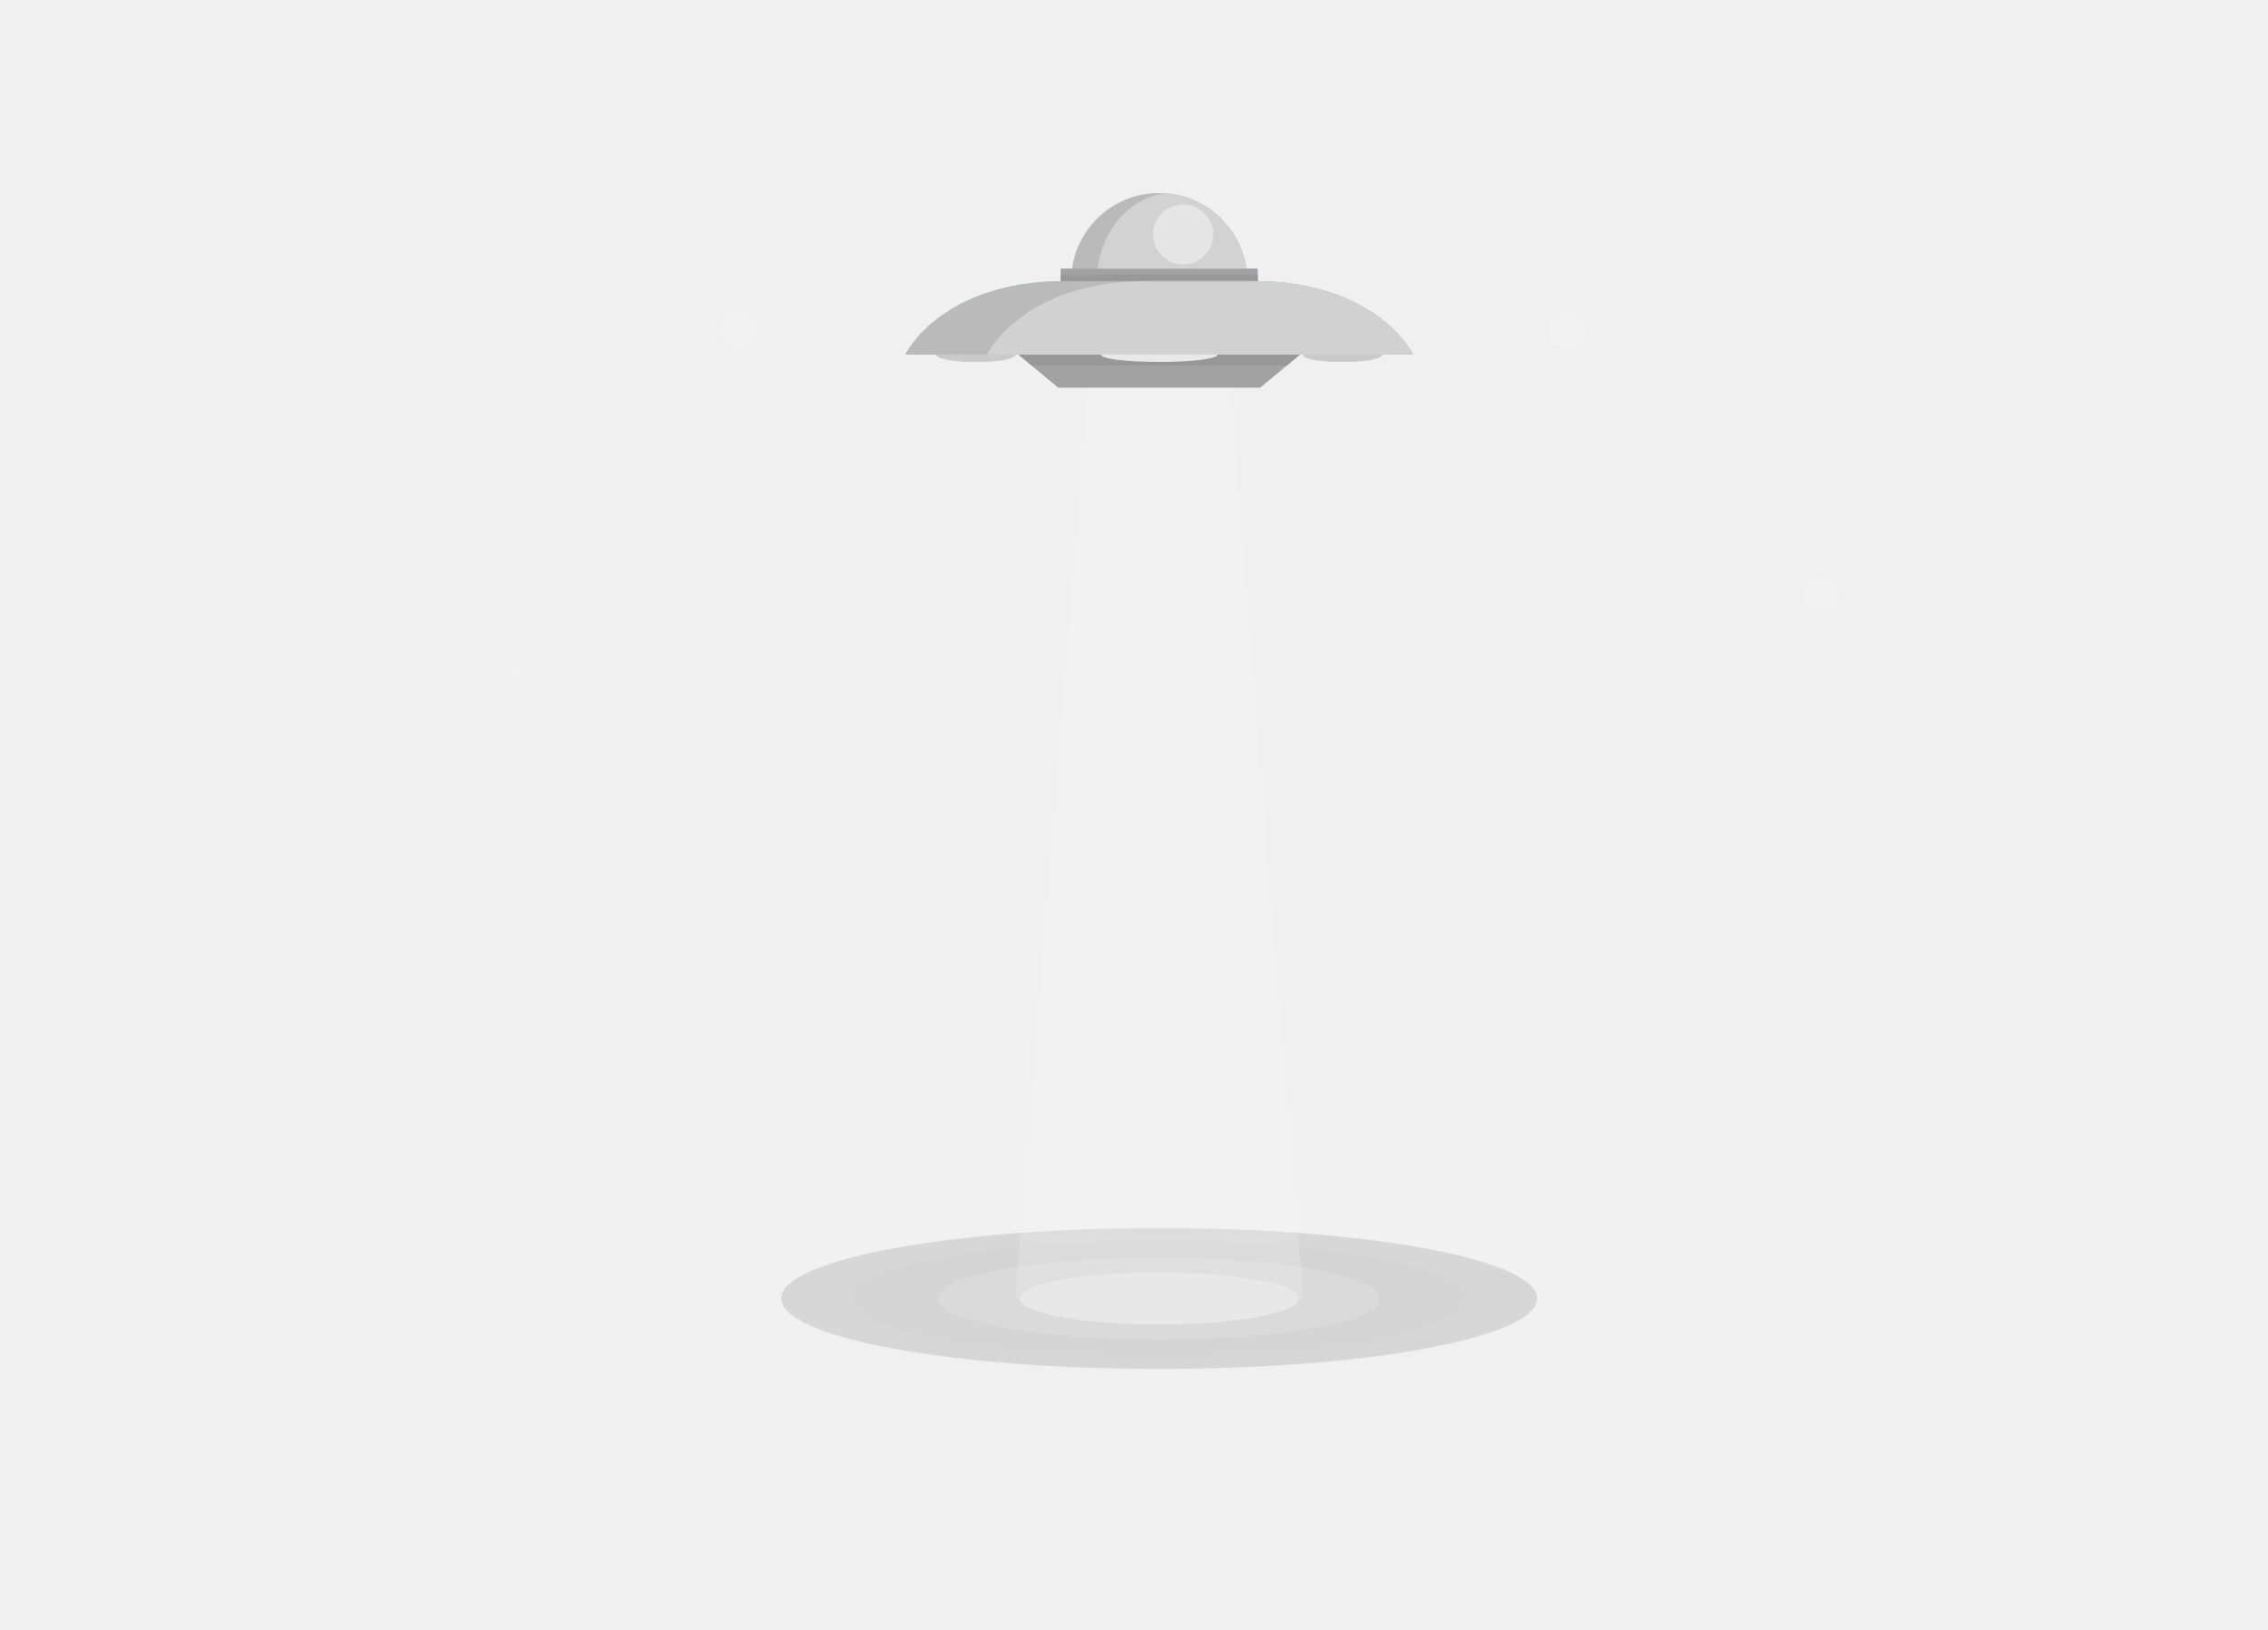
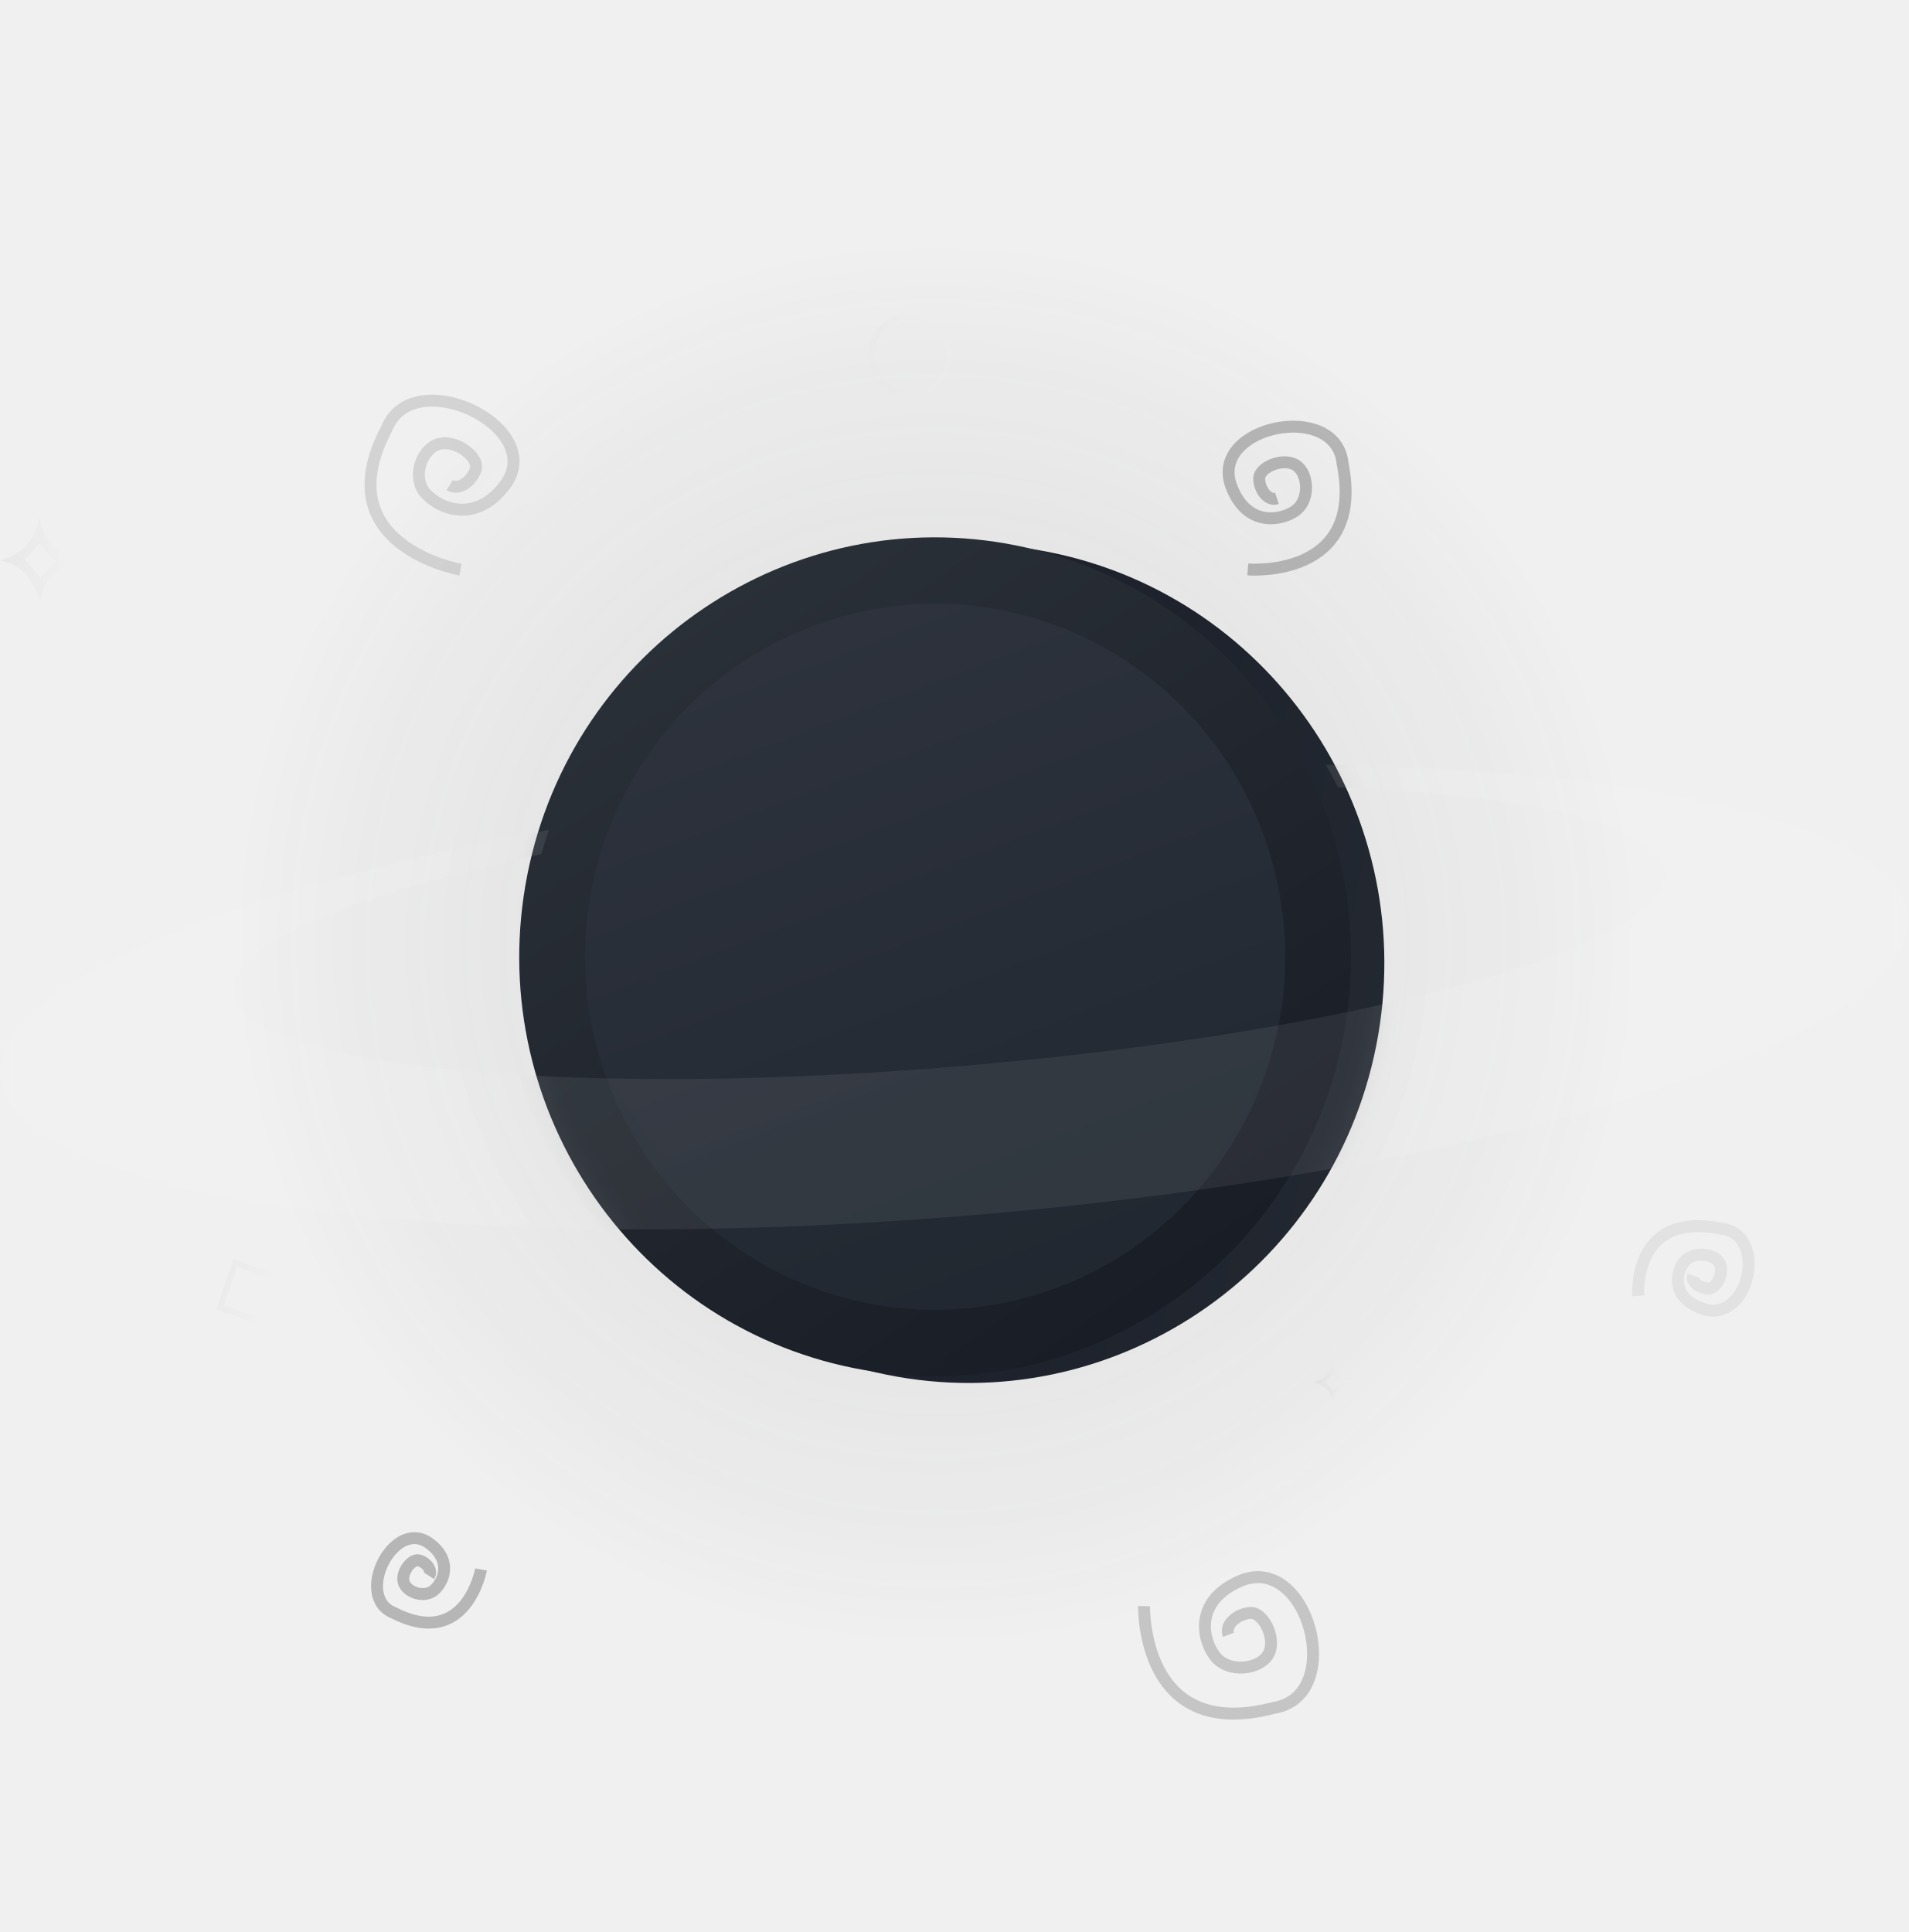
- <svg xmlns="http://www.w3.org/2000/svg" width="270" height="194" viewBox="0 0 270 194" fill="none">
+ <svg xmlns="http://www.w3.org/2000/svg" width="160" height="162" viewBox="0 0 160 162" fill="none">
+   <circle cx="78.459" cy="79.127" r="69.103" fill="url(#paint0_radial_802_6742)" />
+   <path d="M74.367 115.277C93.249 119.082 111.614 106.728 115.386 87.682C119.159 68.636 106.91 50.112 88.028 46.307C69.147 42.502 50.782 54.857 47.009 73.903C43.237 92.948 55.486 111.472 74.367 115.277Z" fill="url(#paint1_linear_802_6742)" />
+   <path d="M71.574 114.714C90.456 118.519 108.821 106.164 112.593 87.118C116.366 68.073 104.117 49.549 85.235 45.744C66.354 41.939 47.989 54.294 44.216 73.339C40.444 92.385 52.693 110.909 71.574 114.714Z" fill="url(#paint2_linear_802_6742)" />
+   <path d="M64.507 106.297C78.781 114.038 96.573 108.642 104.247 94.245C111.921 79.847 106.571 61.901 92.298 54.16C78.024 46.419 60.232 51.816 52.558 66.213C44.884 80.61 50.234 98.557 64.507 106.297Z" fill="url(#paint3_linear_802_6742)" />
+   <g filter="url(#filter0_b_802_6742)">
+     <path d="M111.153 64.122C111.501 64.745 111.855 65.369 112.17 66.02C128.4 66.689 139.257 69.234 139.585 73.127C139.895 76.855 130.468 80.972 115.708 84.269C105.894 86.46 93.727 88.291 80.484 89.402C67.241 90.512 54.942 90.733 44.901 90.206C29.8 89.413 19.819 86.924 19.509 83.195C19.184 79.3 29.48 74.983 45.386 71.618C45.588 70.933 45.799 70.254 46.04 69.584C18.34 74.782 -0.611 82.828 0.015 90.285C0.652 97.919 21.602 102.748 50.833 103.066C60.326 103.17 70.697 102.799 81.529 101.892C92.362 100.984 102.638 99.623 111.983 97.945C140.758 92.765 160.622 84.513 159.985 76.878C159.36 69.412 139.336 64.634 111.153 64.122Z" fill="white" fill-opacity="0.07" />
+   </g>
  <g opacity="0.5">
-     <circle opacity="0.05" cx="138" cy="97" r="97" fill="url(#paint0_linear_818_6139)" />
-     <mask id="mask0_818_6139" style="mask-type:alpha" maskUnits="userSpaceOnUse" x="41" y="0" width="194" height="194">
-       <circle opacity="0.3" cx="138" cy="97" r="97" fill="url(#paint1_linear_818_6139)" />
-     </mask>
-     <g mask="url(#mask0_818_6139)">
-       <path d="M228.513 139.918L222.115 114L216.316 137.495C216.224 137.48 216.128 137.461 216.036 137.446L212.513 123.164L209.896 133.767L206.131 118.509L202.899 131.596L201.418 125.59L199.115 134.917C198.585 134.852 198.056 134.784 197.526 134.719L196.279 129.669L195.104 134.429C190.376 133.881 185.495 133.397 180.471 132.978L177.696 121.731L175.025 132.556C173.44 132.441 171.847 132.335 170.239 132.232L168.6 125.586L167.008 132.038C156.749 131.459 146.03 131.15 135.004 131.15C123.978 131.15 113.259 131.459 103 132.038L101.407 125.586L99.769 132.232C98.16 132.331 96.564 132.441 94.983 132.556L92.312 121.731L89.537 132.978C84.517 133.397 79.631 133.881 74.903 134.429L73.729 129.669L72.481 134.719C71.948 134.784 71.418 134.848 70.893 134.917L68.59 125.59L67.109 131.596L63.877 118.509L60.112 133.767L57.495 123.164L53.972 137.446C53.88 137.461 53.783 137.48 53.691 137.495L47.885 114L41.487 139.918C15.919 145.634 0 153.674 0 162.579C0 179.931 60.442 194 135 194C209.558 194 270 179.931 270 162.579C270 153.674 254.081 145.634 228.509 139.918H228.513Z" fill="white" />
-       <g clip-path="url(#clip0_818_6139)">
-         <path d="M178.762 46.449C179.958 46.449 180.927 45.474 180.927 44.271C180.927 43.069 179.958 42.093 178.762 42.093C177.566 42.093 176.596 43.069 176.596 44.271C176.596 45.474 177.566 46.449 178.762 46.449Z" fill="white" fill-opacity="0.7" />
-         <path d="M216.935 72.809C218.131 72.809 219.101 71.834 219.101 70.631C219.101 69.428 218.131 68.453 216.935 68.453C215.739 68.453 214.77 69.428 214.77 70.631C214.77 71.834 215.739 72.809 216.935 72.809Z" fill="white" />
-         <path d="M186.502 41.449C187.698 41.449 188.667 40.474 188.667 39.271C188.667 38.069 187.698 37.093 186.502 37.093C185.306 37.093 184.336 38.069 184.336 39.271C184.336 40.474 185.306 41.449 186.502 41.449Z" fill="white" />
-         <path d="M61.497 83.82C62.693 83.82 63.662 82.845 63.662 81.642C63.662 80.439 62.693 79.464 61.497 79.464C60.301 79.464 59.331 80.439 59.331 81.642C59.331 82.845 60.301 83.82 61.497 83.82Z" fill="white" />
-         <path d="M87.876 41.449C89.072 41.449 90.041 40.474 90.041 39.271C90.041 38.069 89.072 37.093 87.876 37.093C86.68 37.093 85.71 38.069 85.71 39.271C85.71 40.474 86.68 41.449 87.876 41.449Z" fill="white" />
-         <path opacity="0.8" d="M105.002 53.329C106.198 53.329 107.167 52.354 107.167 51.151C107.167 49.948 106.198 48.973 105.002 48.973C103.806 48.973 102.836 49.948 102.836 51.151C102.836 52.354 103.806 53.329 105.002 53.329Z" fill="white" fill-opacity="0.8" />
-         <path d="M112.68 43.627C113.876 43.627 114.845 42.652 114.845 41.449C114.845 40.247 113.876 39.272 112.68 39.272C111.484 39.272 110.514 40.247 110.514 41.449C110.514 42.652 111.484 43.627 112.68 43.627Z" fill="white" fill-opacity="0.3" />
-         <path d="M57.165 29.356C58.361 29.356 59.331 28.381 59.331 27.178C59.331 25.975 58.361 25 57.165 25C55.969 25 55 25.975 55 27.178C55 28.381 55.969 29.356 57.165 29.356Z" fill="white" fill-opacity="0.3" />
-         <path opacity="0.5" d="M191.165 72.356C192.361 72.356 193.331 71.381 193.331 70.178C193.331 68.975 192.361 68 191.165 68C189.97 68 189 68.975 189 70.178C189 71.381 189.97 72.356 191.165 72.356Z" fill="white" fill-opacity="0.7" />
-       </g>
-     </g>
-     <path opacity="0.5" d="M138 163C162.853 163 183 159.241 183 154.604C183 149.967 162.853 146.207 138 146.207C113.147 146.207 93 149.967 93 154.604C93 159.241 113.147 163 138 163Z" fill="#898989" />
-     <path opacity="0.5" d="M138 161.403C158.129 161.403 174.446 158.359 174.446 154.604C174.446 150.849 158.129 147.805 138 147.805C117.871 147.805 101.554 150.849 101.554 154.604C101.554 158.359 117.871 161.403 138 161.403Z" fill="#B5B5B5" />
-     <path opacity="0.5" d="M138 159.51C152.526 159.51 164.301 157.313 164.301 154.604C164.301 151.894 152.526 149.698 138 149.698C123.474 149.698 111.699 151.894 111.699 154.604C111.699 157.313 123.474 159.51 138 159.51Z" fill="#CECECE" />
-     <path opacity="0.2" d="M129.533 45.767H146.467L155.132 154.604H120.868L129.533 45.767Z" fill="white" />
-     <path d="M120.896 42.218C120.896 42.707 118.788 43.101 116.183 43.101C113.578 43.101 111.47 42.707 111.47 42.218C111.47 41.729 113.578 41.335 116.183 41.335C118.788 41.335 120.896 41.729 120.896 42.218Z" fill="#9FBB38" />
-     <path d="M155.104 42.218C155.104 42.707 157.212 43.101 159.817 43.101C162.422 43.101 164.53 42.707 164.53 42.218C164.53 41.729 162.422 41.335 159.817 41.335C157.212 41.335 155.104 41.729 155.104 42.218Z" fill="#9FBB38" />
-     <path d="M150.02 46.138H125.98L121.267 42.218H154.733L150.02 46.138Z" fill="#0267C1" />
-     <path d="M122.838 43.523H153.162L154.733 42.218H121.267L122.838 43.523Z" fill="#034E91" />
-     <path d="M138 23C132.217 23 127.532 27.681 127.532 33.459H148.468C148.468 27.681 143.783 23 138 23Z" fill="#02B2ED" />
-     <path d="M138.829 23.035C134.226 23.457 130.603 27.961 130.603 33.459H148.468C148.468 27.961 144.221 23.457 138.829 23.035Z" fill="#06FFFF" />
-     <path d="M126.288 34.05H149.712V31.996L126.288 31.996V34.05Z" fill="#0267C1" />
-     <path d="M126.288 34.047H149.712V32.749H126.288V34.047Z" fill="#034E91" />
-     <path d="M126.876 33.459H149.12C164.037 33.459 168.225 42.218 168.225 42.218H107.775C107.775 42.218 111.963 33.459 126.88 33.459H126.876Z" fill="#00B2EE" />
-     <path d="M144.963 42.218C144.963 42.707 141.845 43.101 138 43.101C134.155 43.101 131.037 42.707 131.037 42.218C131.037 41.729 134.155 41.335 138 41.335C141.845 41.335 144.963 41.729 144.963 42.218Z" fill="#D9FF5B" />
-     <path d="M149.124 33.459H136.603C121.686 33.459 117.497 42.218 117.497 42.218H168.225C168.225 42.218 164.037 33.459 149.12 33.459H149.124Z" fill="#00FEFA" />
-     <path d="M140.85 31.483C142.827 31.483 144.43 29.882 144.43 27.906C144.43 25.931 142.827 24.329 140.85 24.329C138.873 24.329 137.27 25.931 137.27 27.906C137.27 29.882 138.873 31.483 140.85 31.483Z" fill="#FEFEFE" />
-     <path d="M138 157.708C147.189 157.708 154.638 156.318 154.638 154.604C154.638 152.89 147.189 151.5 138 151.5C128.811 151.5 121.362 152.89 121.362 154.604C121.362 156.318 128.811 157.708 138 157.708Z" fill="#E0E0E0" />
-     <path d="M120.896 42.218C120.896 42.707 118.788 43.101 116.183 43.101C113.578 43.101 111.47 42.707 111.47 42.218C111.47 41.729 113.578 41.335 116.183 41.335C118.788 41.335 120.896 41.729 120.896 42.218Z" fill="#A4A4A4" />
-     <path d="M155.104 42.218C155.104 42.707 157.212 43.101 159.817 43.101C162.422 43.101 164.53 42.707 164.53 42.218C164.53 41.729 162.422 41.335 159.817 41.335C157.212 41.335 155.104 41.729 155.104 42.218Z" fill="#A4A4A4" />
-     <path d="M150.02 46.138H125.98L121.267 42.218H154.733L150.02 46.138Z" fill="#535353" />
-     <path d="M122.838 43.523H153.162L154.733 42.218H121.267L122.838 43.523Z" fill="#3F3F3F" />
-     <path d="M138 23C132.217 23 127.532 27.681 127.532 33.459H148.468C148.468 27.681 143.783 23 138 23Z" fill="#848484" />
-     <path d="M138.829 23.035C134.226 23.457 130.603 27.961 130.603 33.459H148.468C148.468 27.961 144.221 23.457 138.829 23.035Z" fill="#B4B4B4" />
-     <path d="M126.288 34.05H149.712V31.996L126.288 31.996V34.05Z" fill="#535353" />
-     <path d="M126.288 34.047H149.712V32.749H126.288V34.047Z" fill="#3F3F3F" />
-     <path d="M126.876 33.459H149.12C164.037 33.459 168.225 42.218 168.225 42.218H107.775C107.775 42.218 111.963 33.459 126.88 33.459H126.876Z" fill="#838383" />
-     <path d="M144.963 42.218C144.963 42.707 141.845 43.101 138 43.101C134.155 43.101 131.037 42.707 131.037 42.218C131.037 41.729 134.155 41.335 138 41.335C141.845 41.335 144.963 41.729 144.963 42.218Z" fill="#E2E2E2" />
-     <path d="M149.124 33.459H136.603C121.686 33.459 117.497 42.218 117.497 42.218H168.225C168.225 42.218 164.037 33.459 149.12 33.459H149.124Z" fill="#B1B1B1" />
-     <path opacity="0.5" d="M140.85 31.483C142.827 31.483 144.43 29.882 144.43 27.906C144.43 25.931 142.827 24.329 140.85 24.329C138.873 24.329 137.27 25.931 137.27 27.906C137.27 29.882 138.873 31.483 140.85 31.483Z" fill="#FEFEFE" />
+     <path opacity="0.75" d="M6.539 46.967C4.706 47.432 3.704 48.55 3.311 50.491C2.845 48.57 1.918 47.371 -0.001 47.005C1.795 46.465 2.944 45.435 3.282 43.406C3.722 45.377 4.719 46.518 6.539 46.967ZM3.303 45.571C2.91 46.023 2.436 46.568 2.096 46.958C2.465 47.365 2.955 47.9 3.426 48.417C3.793 48.008 4.28 47.462 4.649 47.052C4.157 46.51 3.69 45.998 3.303 45.571Z" fill="url(#paint4_linear_802_6742)" />
+     <path d="M113.363 115.901C112.448 116.116 111.945 116.632 111.75 117.528C111.517 116.643 111.055 116.088 110.093 115.919C110.99 115.671 111.566 115.195 111.735 114.258C111.955 115.17 112.453 115.693 113.363 115.901ZM111.745 115.258C111.548 115.466 111.312 115.719 111.141 115.898C111.325 116.086 111.571 116.334 111.807 116.572C111.991 116.382 112.235 116.131 112.419 115.941C112.17 115.691 111.937 115.456 111.745 115.258Z" fill="url(#paint5_linear_802_6742)" />
+     <path opacity="0.25" d="M76.304 26.511C74.498 26.511 73.034 27.974 73.034 29.781C73.034 31.587 74.498 33.051 76.304 33.051C78.11 33.051 79.574 31.587 79.574 29.781C79.574 27.974 78.11 26.511 76.304 26.511Z" stroke="url(#paint6_linear_802_6742)" stroke-width="0.5" stroke-miterlimit="10" />
+     <path opacity="0.5" d="M18.448 109.652L22.188 110.919L23.454 107.179L19.714 105.912L18.448 109.652Z" stroke="url(#paint7_linear_802_6742)" stroke-width="0.5" stroke-miterlimit="10" />
+     <path d="M104.622 47.748C104.622 47.748 114.522 48.586 112.564 38.859C112.05 33.573 101.466 35.681 103.202 40.682C104.391 44.006 107.107 43.784 108.505 42.894C109.903 42.005 109.727 39.664 108.634 38.999C107.544 38.334 105.561 39.19 105.575 40.132C105.589 41.074 106.305 42.035 107.063 41.791" stroke="#7C7C7C" stroke-miterlimit="10" />
+     <path opacity="0.75" d="M95.924 134.676C95.924 134.676 95.639 146.143 106.79 143.209C112.888 142.248 109.706 130.2 104.023 132.546C100.25 134.147 100.698 137.262 101.826 138.813C102.953 140.364 105.657 139.995 106.353 138.692C107.05 137.389 105.917 135.163 104.825 135.246C103.736 135.328 102.669 136.218 103.003 137.075" stroke="#7C7C7C" stroke-miterlimit="10" />
+     <path d="M40.332 131.6C40.332 131.6 39.106 138.328 33.048 135.255C29.657 133.949 32.95 127.303 35.933 129.369C37.909 130.766 37.273 132.529 36.438 133.297C35.601 134.064 34.092 133.52 33.85 132.672C33.608 131.825 34.53 130.664 35.147 130.846C35.764 131.027 36.27 131.677 35.973 132.136" stroke="#7C7C7C" stroke-miterlimit="10" />
+     <path opacity="0.5" d="M38.61 47.766C38.61 47.766 27.223 45.773 32.426 35.929C34.636 30.42 45.882 35.768 42.386 40.615C40.023 43.825 37.039 42.793 35.74 41.436C34.442 40.076 35.365 37.621 36.797 37.228C38.229 36.835 40.192 38.331 39.886 39.335C39.581 40.338 38.479 41.159 37.703 40.676" stroke="#7C7C7C" stroke-miterlimit="10" />
+     <path opacity="0.25" d="M137.353 108.659C137.353 108.659 136.81 101.518 144.277 103.021C148.342 103.442 146.611 111.047 142.777 109.749C140.23 108.861 140.428 106.905 141.127 105.906C141.825 104.907 143.625 105.056 144.128 105.849C144.628 106.643 143.947 108.062 143.225 108.044C142.501 108.025 141.768 107.498 141.963 106.956" stroke="#7C7C7C" stroke-miterlimit="10" />
  </g>
  <defs>
-     <linearGradient id="paint0_linear_818_6139" x1="138" y1="0" x2="138" y2="194" gradientUnits="userSpaceOnUse">
-       <stop stop-color="white" />
-       <stop offset="1" stop-color="white" stop-opacity="0" />
+     <filter id="filter0_b_802_6742" x="-2" y="62.122" width="164" height="42.961" filterUnits="userSpaceOnUse" color-interpolation-filters="sRGB">
+       <feFlood flood-opacity="0" result="BackgroundImageFix" />
+       <feGaussianBlur in="BackgroundImage" stdDeviation="1" />
+       <feComposite in2="SourceAlpha" operator="in" result="effect1_backgroundBlur_802_6742" />
+       <feBlend mode="normal" in="SourceGraphic" in2="effect1_backgroundBlur_802_6742" result="shape" />
+     </filter>
+     <radialGradient id="paint0_radial_802_6742" cx="0" cy="0" r="1" gradientUnits="userSpaceOnUse" gradientTransform="translate(78.4587 79.1272) rotate(90) scale(69.1032)">
+       <stop stop-color="#999999" stop-opacity="0.15" />
+       <stop offset="0.848" stop-color="#1B1D23" stop-opacity="0" />
+     </radialGradient>
+     <linearGradient id="paint1_linear_802_6742" x1="91.976" y1="82.964" x2="152.939" y2="95.039" gradientUnits="userSpaceOnUse">
+       <stop stop-color="#1D222C" />
+       <stop offset="0.99" stop-color="#2B3138" />
    </linearGradient>
-     <linearGradient id="paint1_linear_818_6139" x1="138" y1="0" x2="138" y2="194" gradientUnits="userSpaceOnUse">
-       <stop stop-color="white" />
-       <stop offset="1" stop-color="white" stop-opacity="0" />
+     <linearGradient id="paint2_linear_802_6742" x1="98.891" y1="111.21" x2="55.87" y2="47.252" gradientUnits="userSpaceOnUse">
+       <stop offset="0.035" stop-color="#191D26" />
+       <stop offset="0.99" stop-color="#2B3138" />
    </linearGradient>
-     <clipPath id="clip0_818_6139">
-       <rect width="286" height="72" fill="white" transform="translate(-10 20)" />
-     </clipPath>
+     <linearGradient id="paint3_linear_802_6742" x1="62.071" y1="50.26" x2="112.291" y2="182.861" gradientUnits="userSpaceOnUse">
+       <stop stop-color="#2E333E" />
+       <stop offset="0.519" stop-color="#1F262E" />
+     </linearGradient>
+     <linearGradient id="paint4_linear_802_6742" x1="6.539" y1="46.948" x2="0.001" y2="46.948" gradientUnits="userSpaceOnUse">
+       <stop stop-color="#F2F2F2" />
+       <stop offset="0.899" stop-color="#DBDBDB" />
+     </linearGradient>
+     <linearGradient id="paint5_linear_802_6742" x1="113.363" y1="115.894" x2="110.093" y2="115.894" gradientUnits="userSpaceOnUse">
+       <stop stop-color="#F2F2F2" />
+       <stop offset="0.899" stop-color="#DBDBDB" />
+     </linearGradient>
+     <linearGradient id="paint6_linear_802_6742" x1="79.844" y1="29.782" x2="72.763" y2="29.782" gradientUnits="userSpaceOnUse">
+       <stop stop-color="#F2F2F2" />
+       <stop offset="0.899" stop-color="#DBDBDB" />
+     </linearGradient>
+     <linearGradient id="paint7_linear_802_6742" x1="23.648" y1="109.331" x2="18.252" y2="107.504" gradientUnits="userSpaceOnUse">
+       <stop stop-color="#F2F2F2" />
+       <stop offset="0.899" stop-color="#DBDBDB" />
+     </linearGradient>
  </defs>
</svg>
